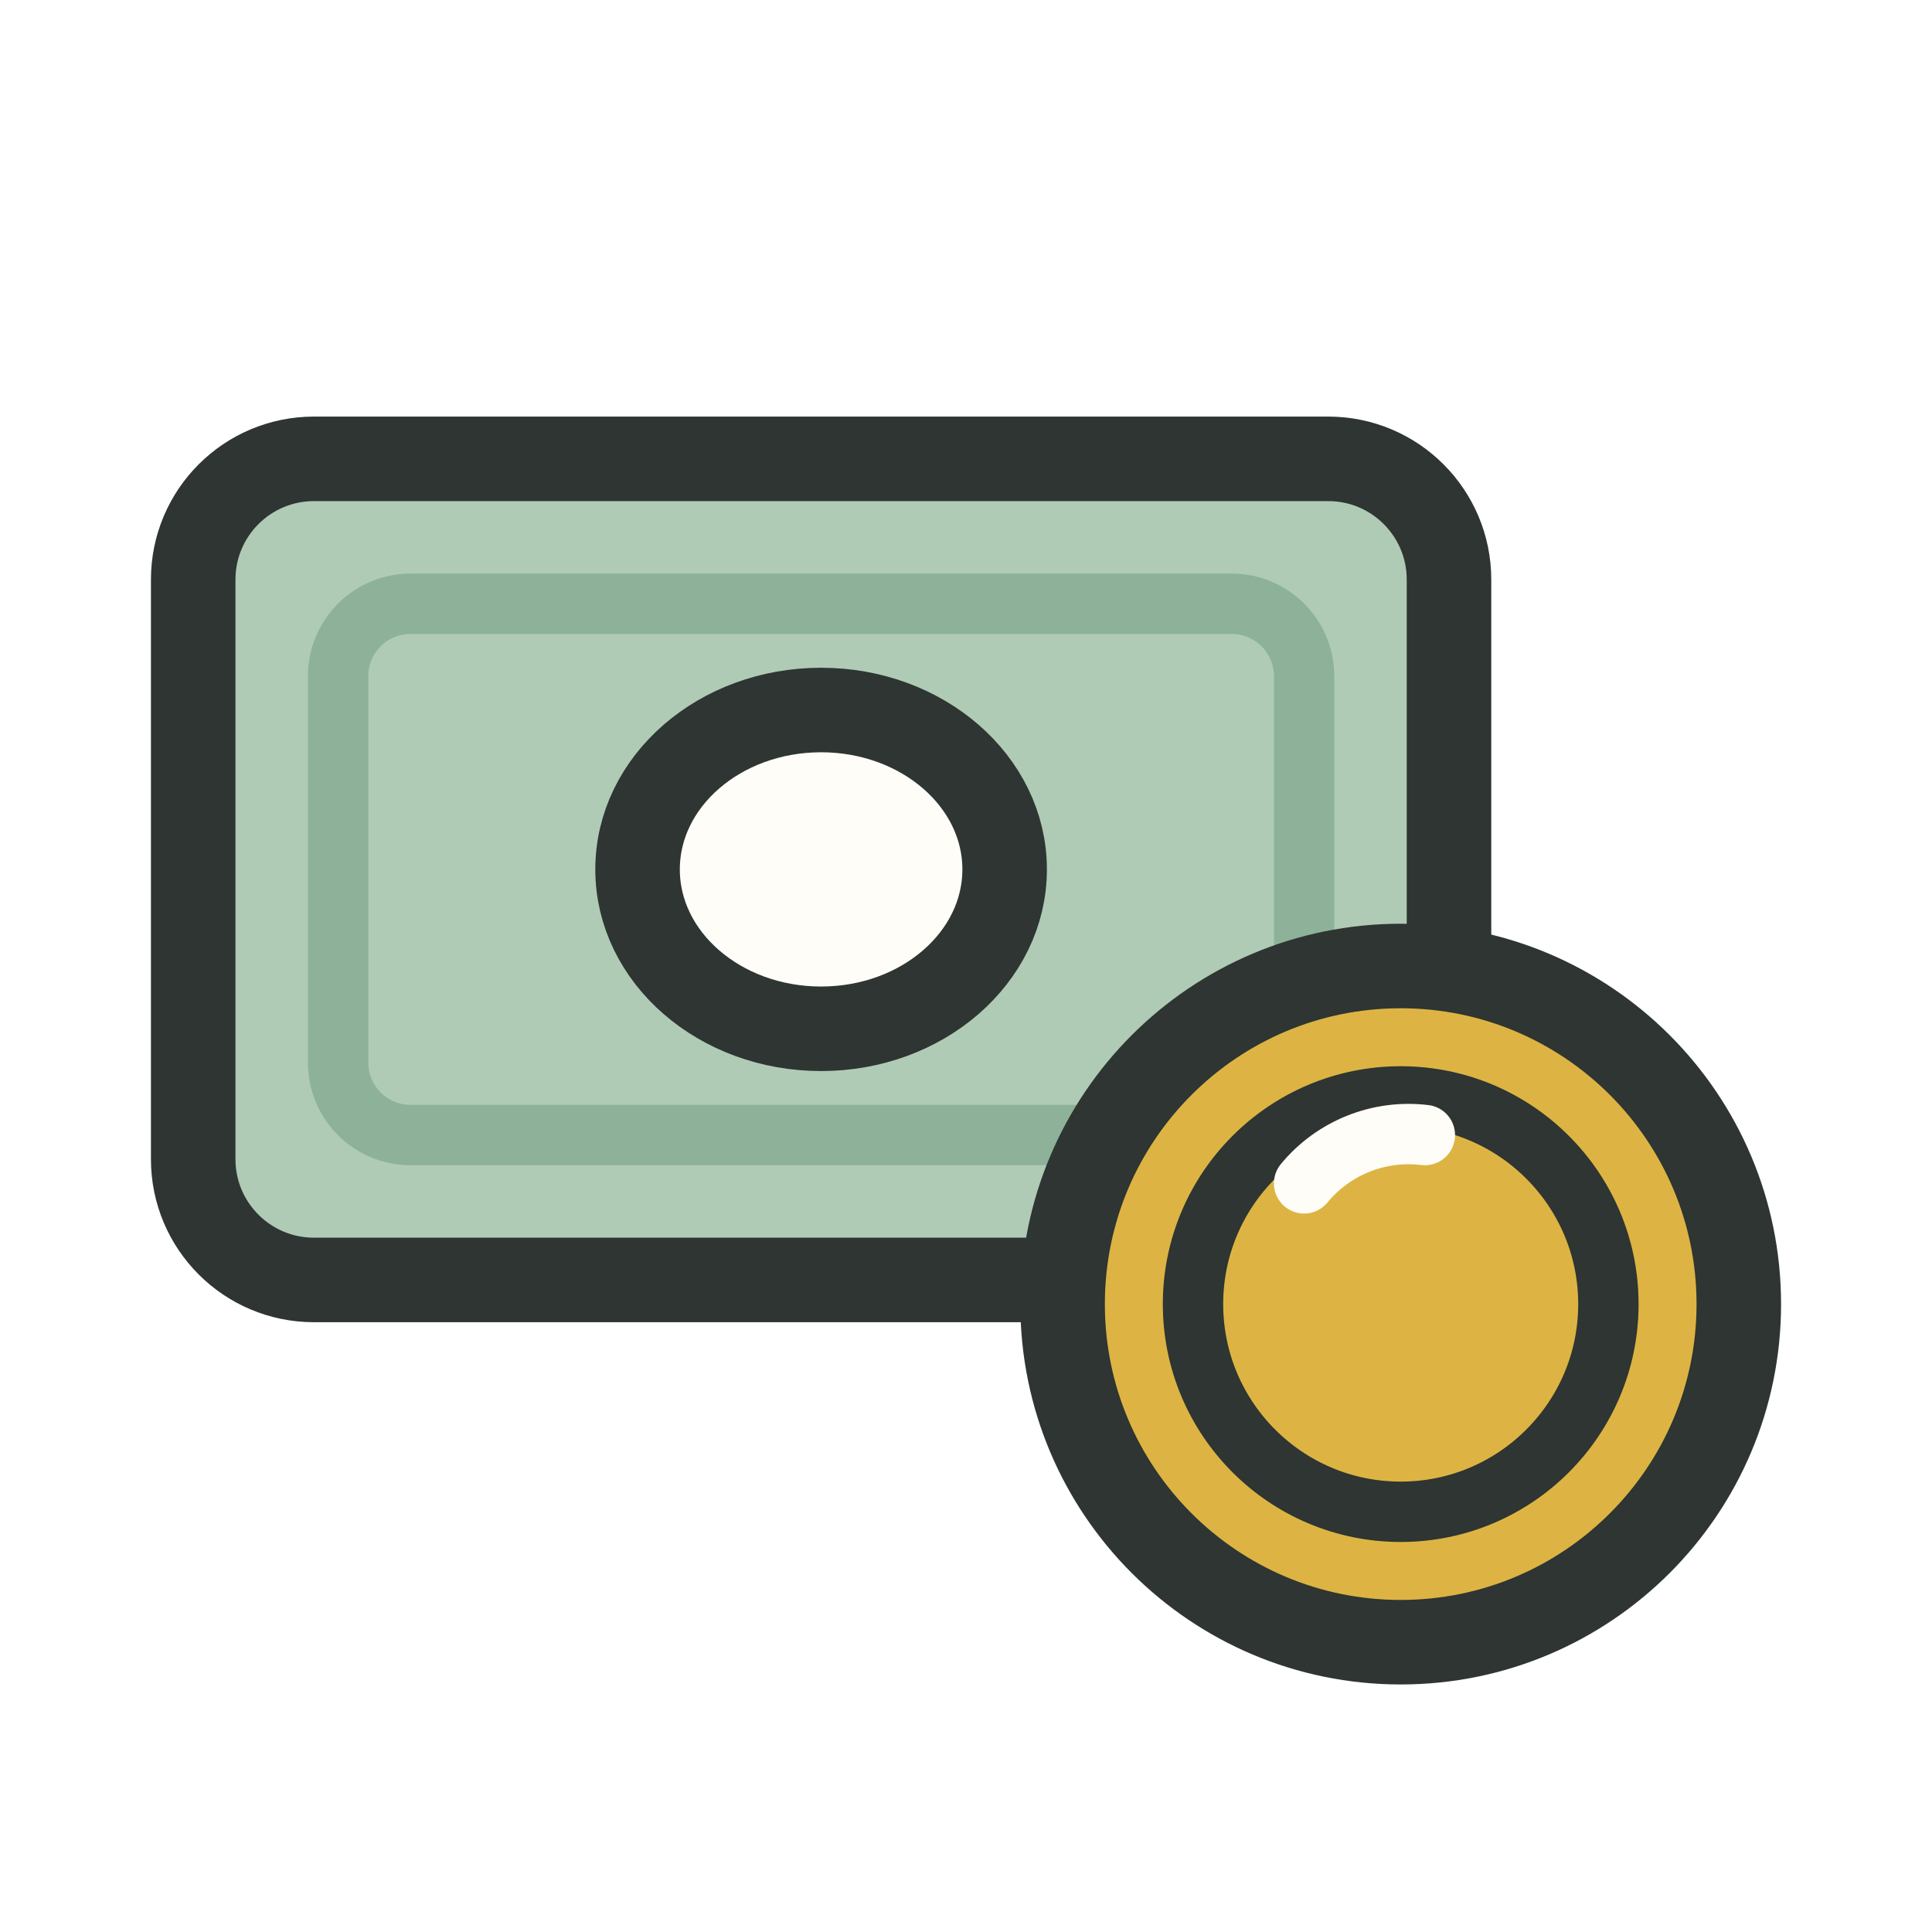
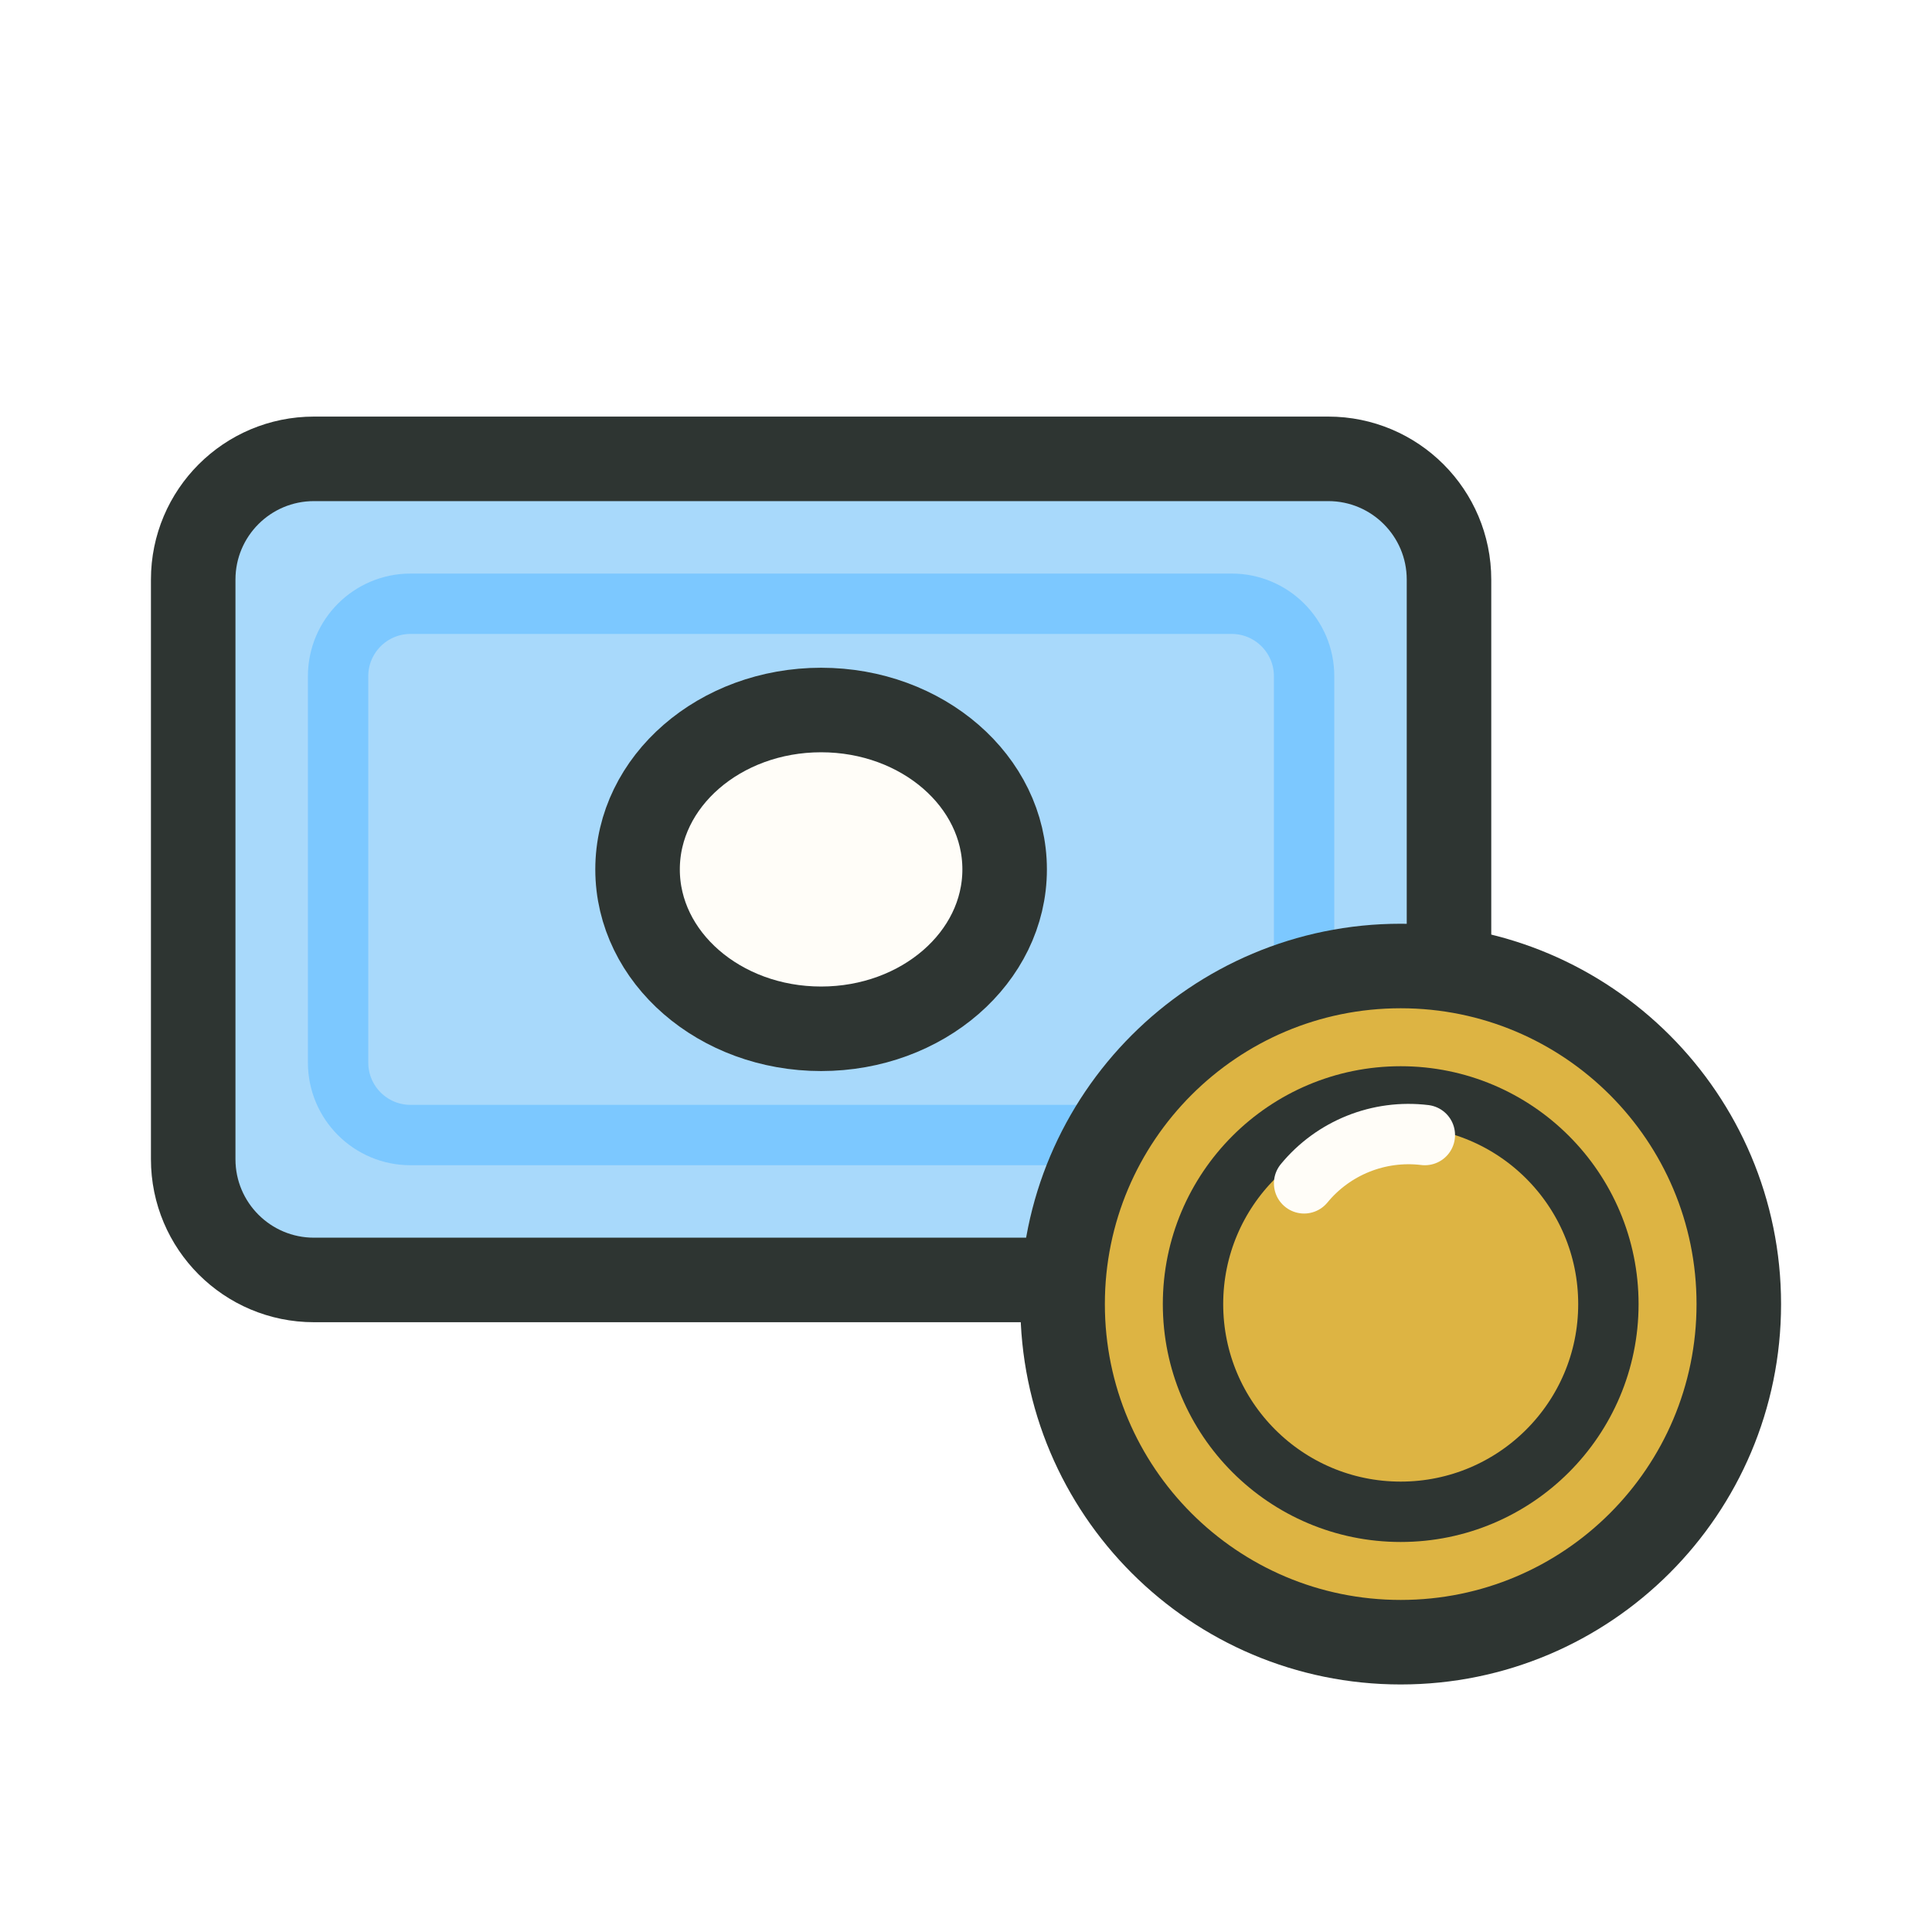
<svg xmlns="http://www.w3.org/2000/svg" width="40" height="40" viewBox="0 0 40 40" fill="none" stroke="#2E3532" stroke-width="1.75" stroke-linecap="round" stroke-linejoin="round">
-   <rect x="4" y="9.5" width="26" height="17" rx="2.5" fill="#AFCBB6" />
-   <rect x="7" y="12.5" width="20" height="11" rx="1.5" fill="none" stroke="#8DB299" stroke-width="1.25" />
+   <rect x="4" y="9.5" width="26" height="17" rx="2.5" fill="#A8D9FB" />
+   <rect x="7" y="12.5" width="20" height="11" rx="1.5" fill="none" stroke="#7CC8FF" stroke-width="1.25" />
  <ellipse cx="17" cy="18" rx="3.8" ry="3.3" fill="#FFFDF8" />
  <circle cx="29" cy="27" r="7" fill="#DDB443" />
  <circle cx="29" cy="27" r="4.3" fill="none" stroke-width="1.25" />
  <path d="M27 24.5 a2.8 2.8 0 0 1 2.5 -1" stroke="#FFFDF8" stroke-width="1.25" />
</svg>
